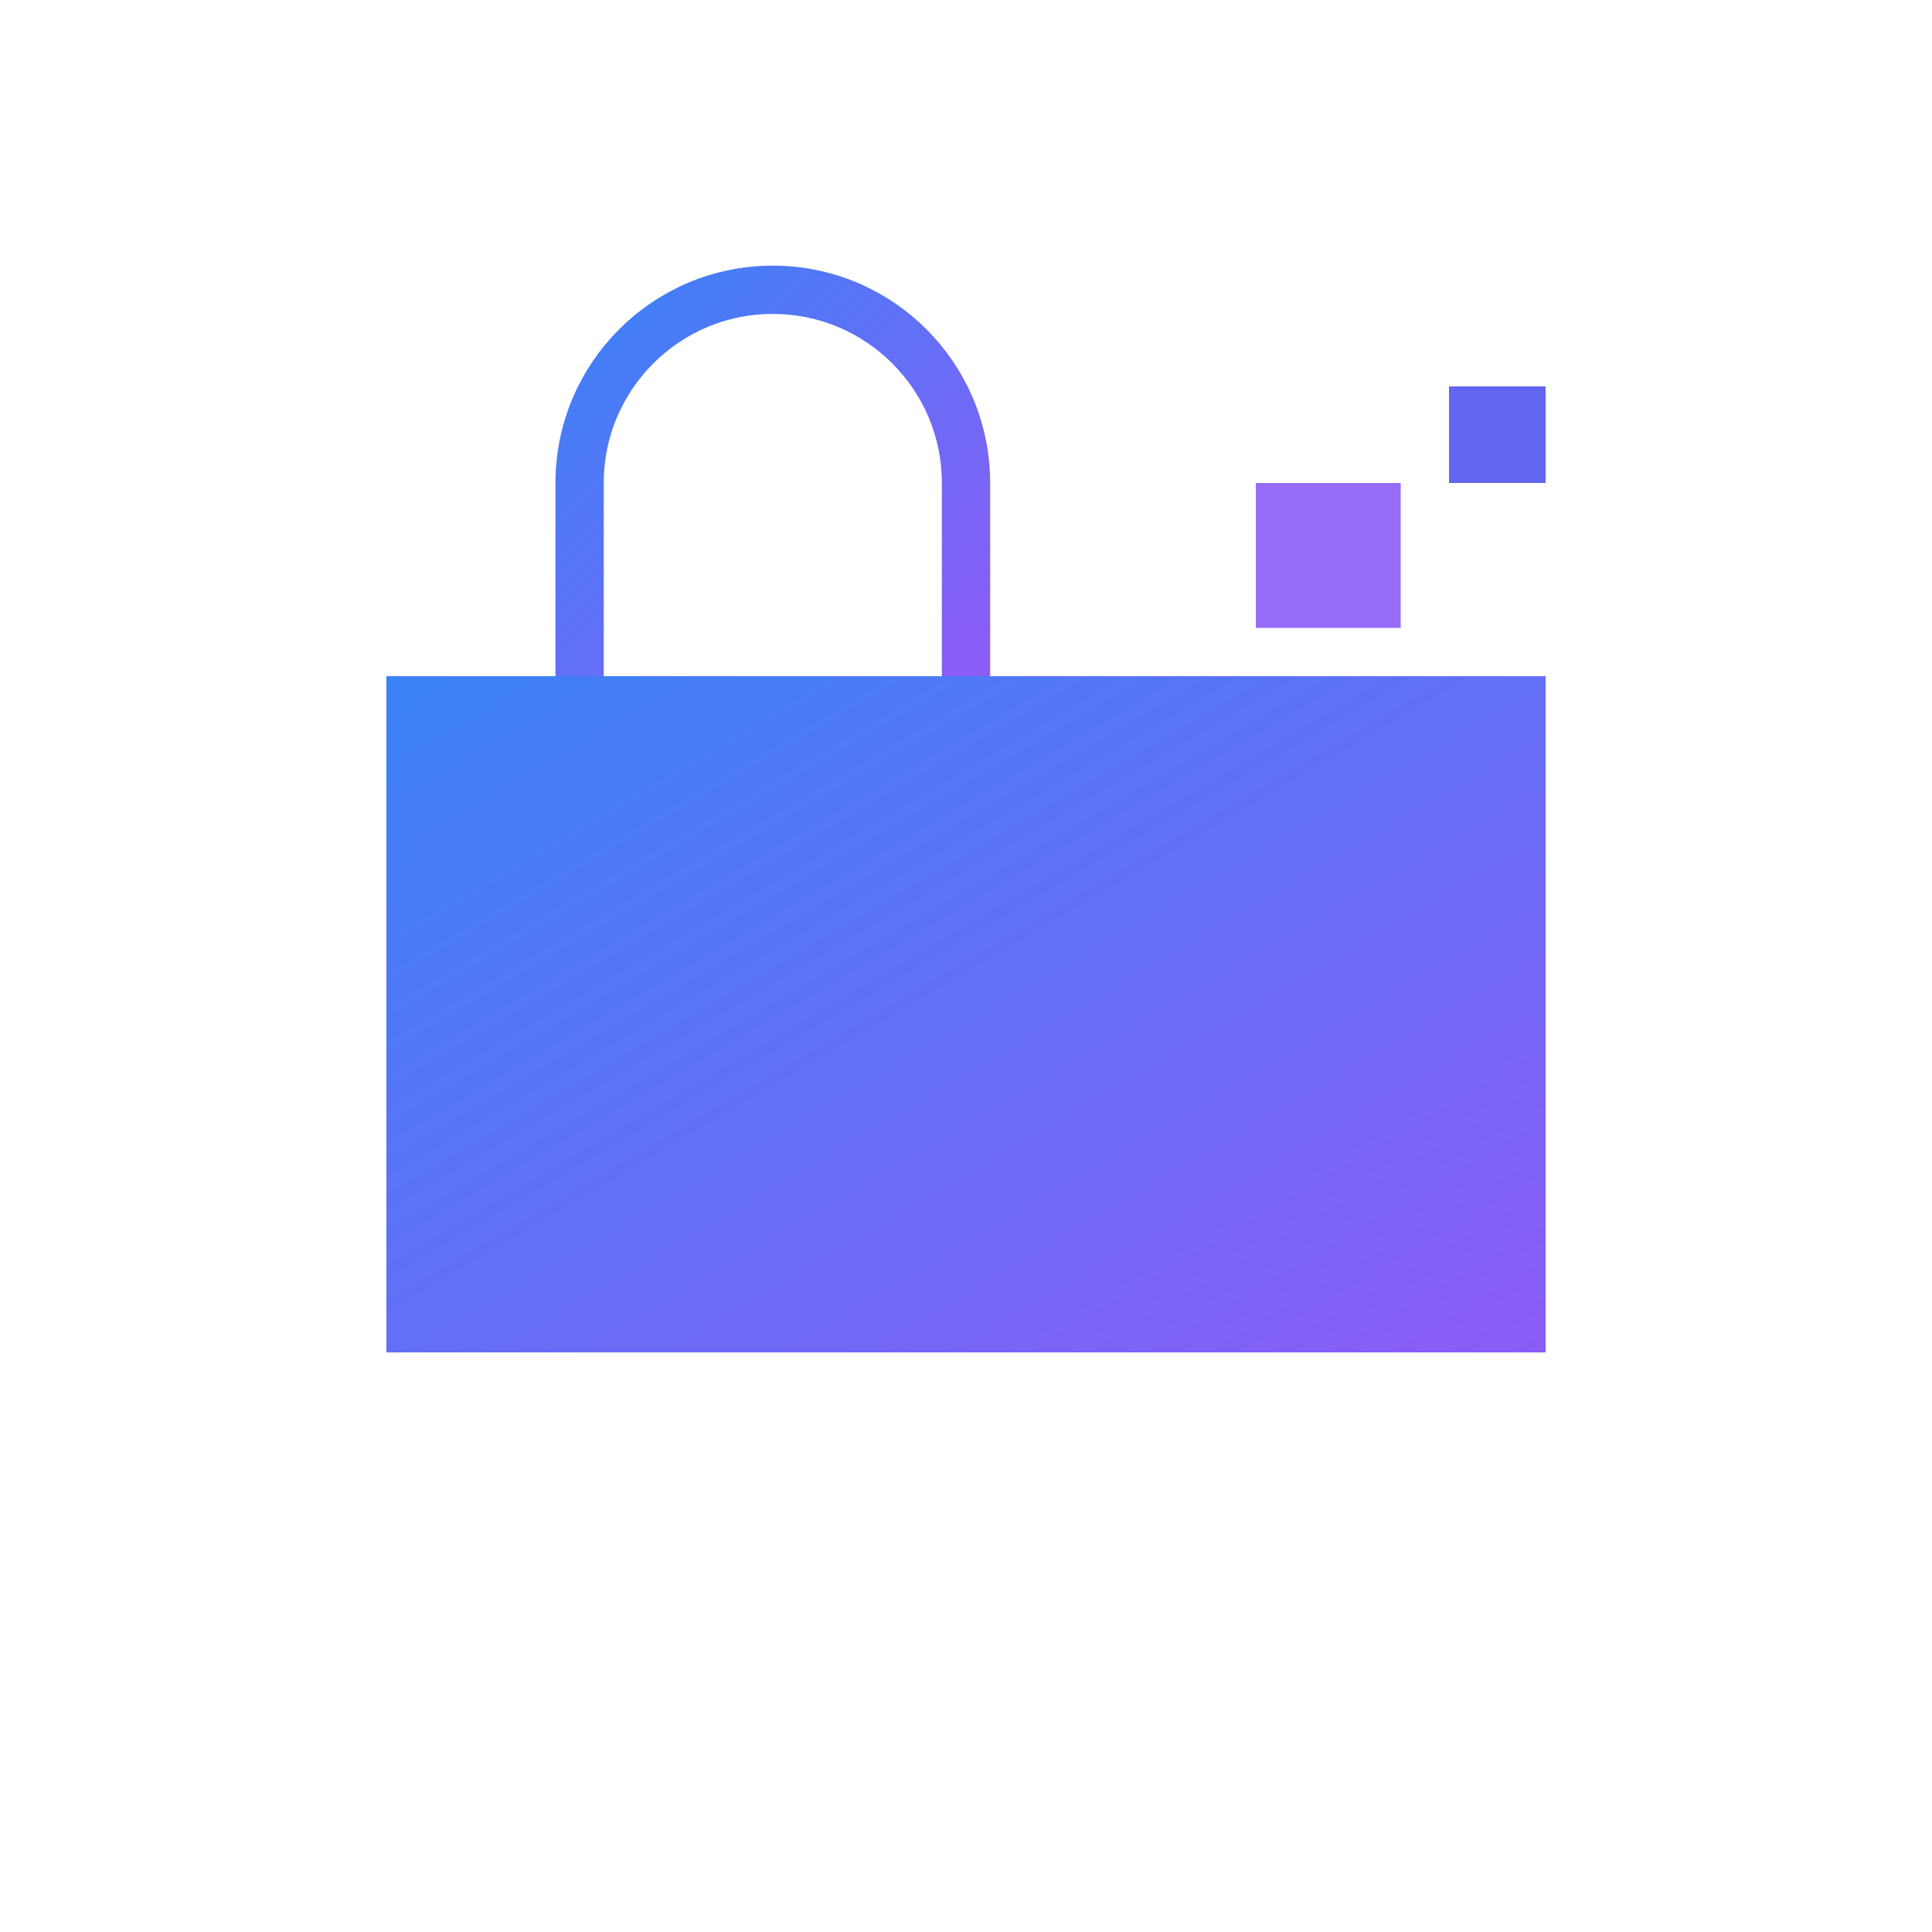
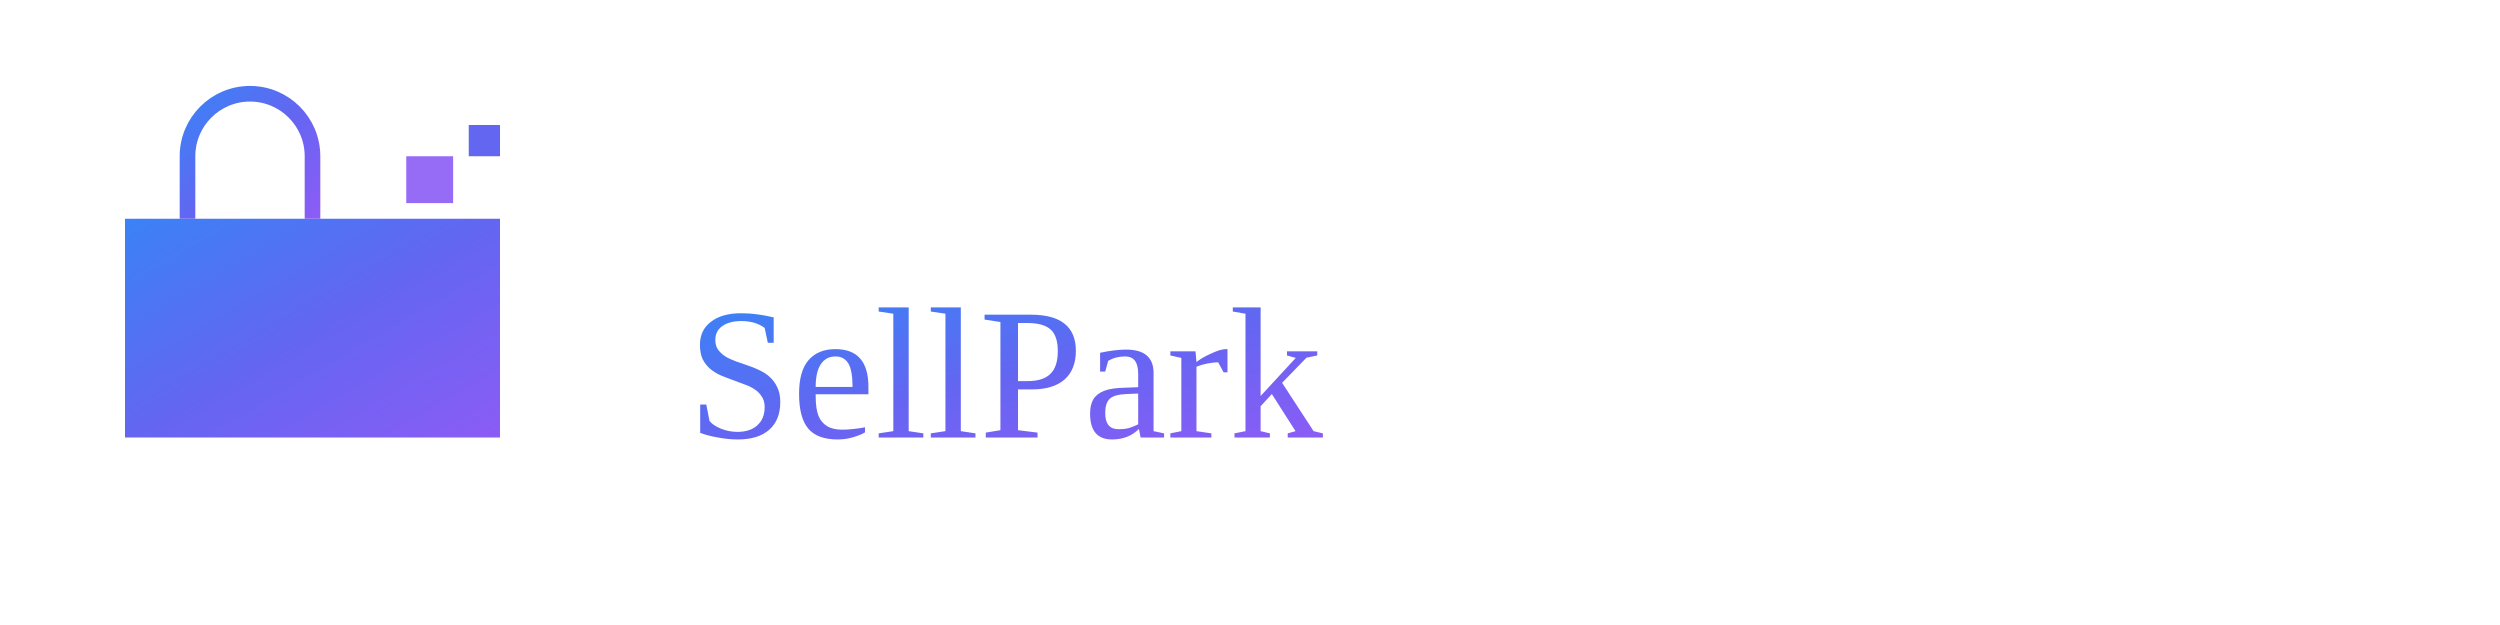
- <svg xmlns="http://www.w3.org/2000/svg" width="40" height="40" viewBox="0 0 40 40" fill="none">
+ <svg xmlns="http://www.w3.org/2000/svg" width="160" height="40" viewBox="0 0 160 40" fill="none">
  <defs>
-     <linearGradient id="bag" x1="0%" y1="0%" x2="100%" y2="100%">
+     <linearGradient id="logoGrad" x1="0%" y1="0%" x2="100%" y2="100%">
      <stop offset="0%" style="stop-color:#3b82f6" />
+       <stop offset="50%" style="stop-color:#6366f1" />
      <stop offset="100%" style="stop-color:#8b5cf6" />
    </linearGradient>
  </defs>
-   <path d="M8 14h24v14H8V14z" fill="url(#bag)" fillOpacity="0.9" />
-   <path d="M12 14V10a4 4 0 018 0v4" stroke="url(#bag)" strokeWidth="2" fill="none" />
+   <path d="M8 14h24v14H8V14z" fill="url(#logoGrad)" fillOpacity="0.95" />
+   <path d="M12 14V10a4 4 0 018 0v4" stroke="url(#logoGrad)" strokeWidth="2" fill="none" />
  <rect x="26" y="10" width="3" height="3" fill="#8b5cf6" opacity="0.9" />
  <rect x="30" y="8" width="2" height="2" fill="#6366f1" />
+   <text x="44" y="28" fontFamily="system-ui, -apple-system, sans-serif" fontSize="22" fontWeight="600" fill="url(#logoGrad)">SellPark</text>
</svg>
